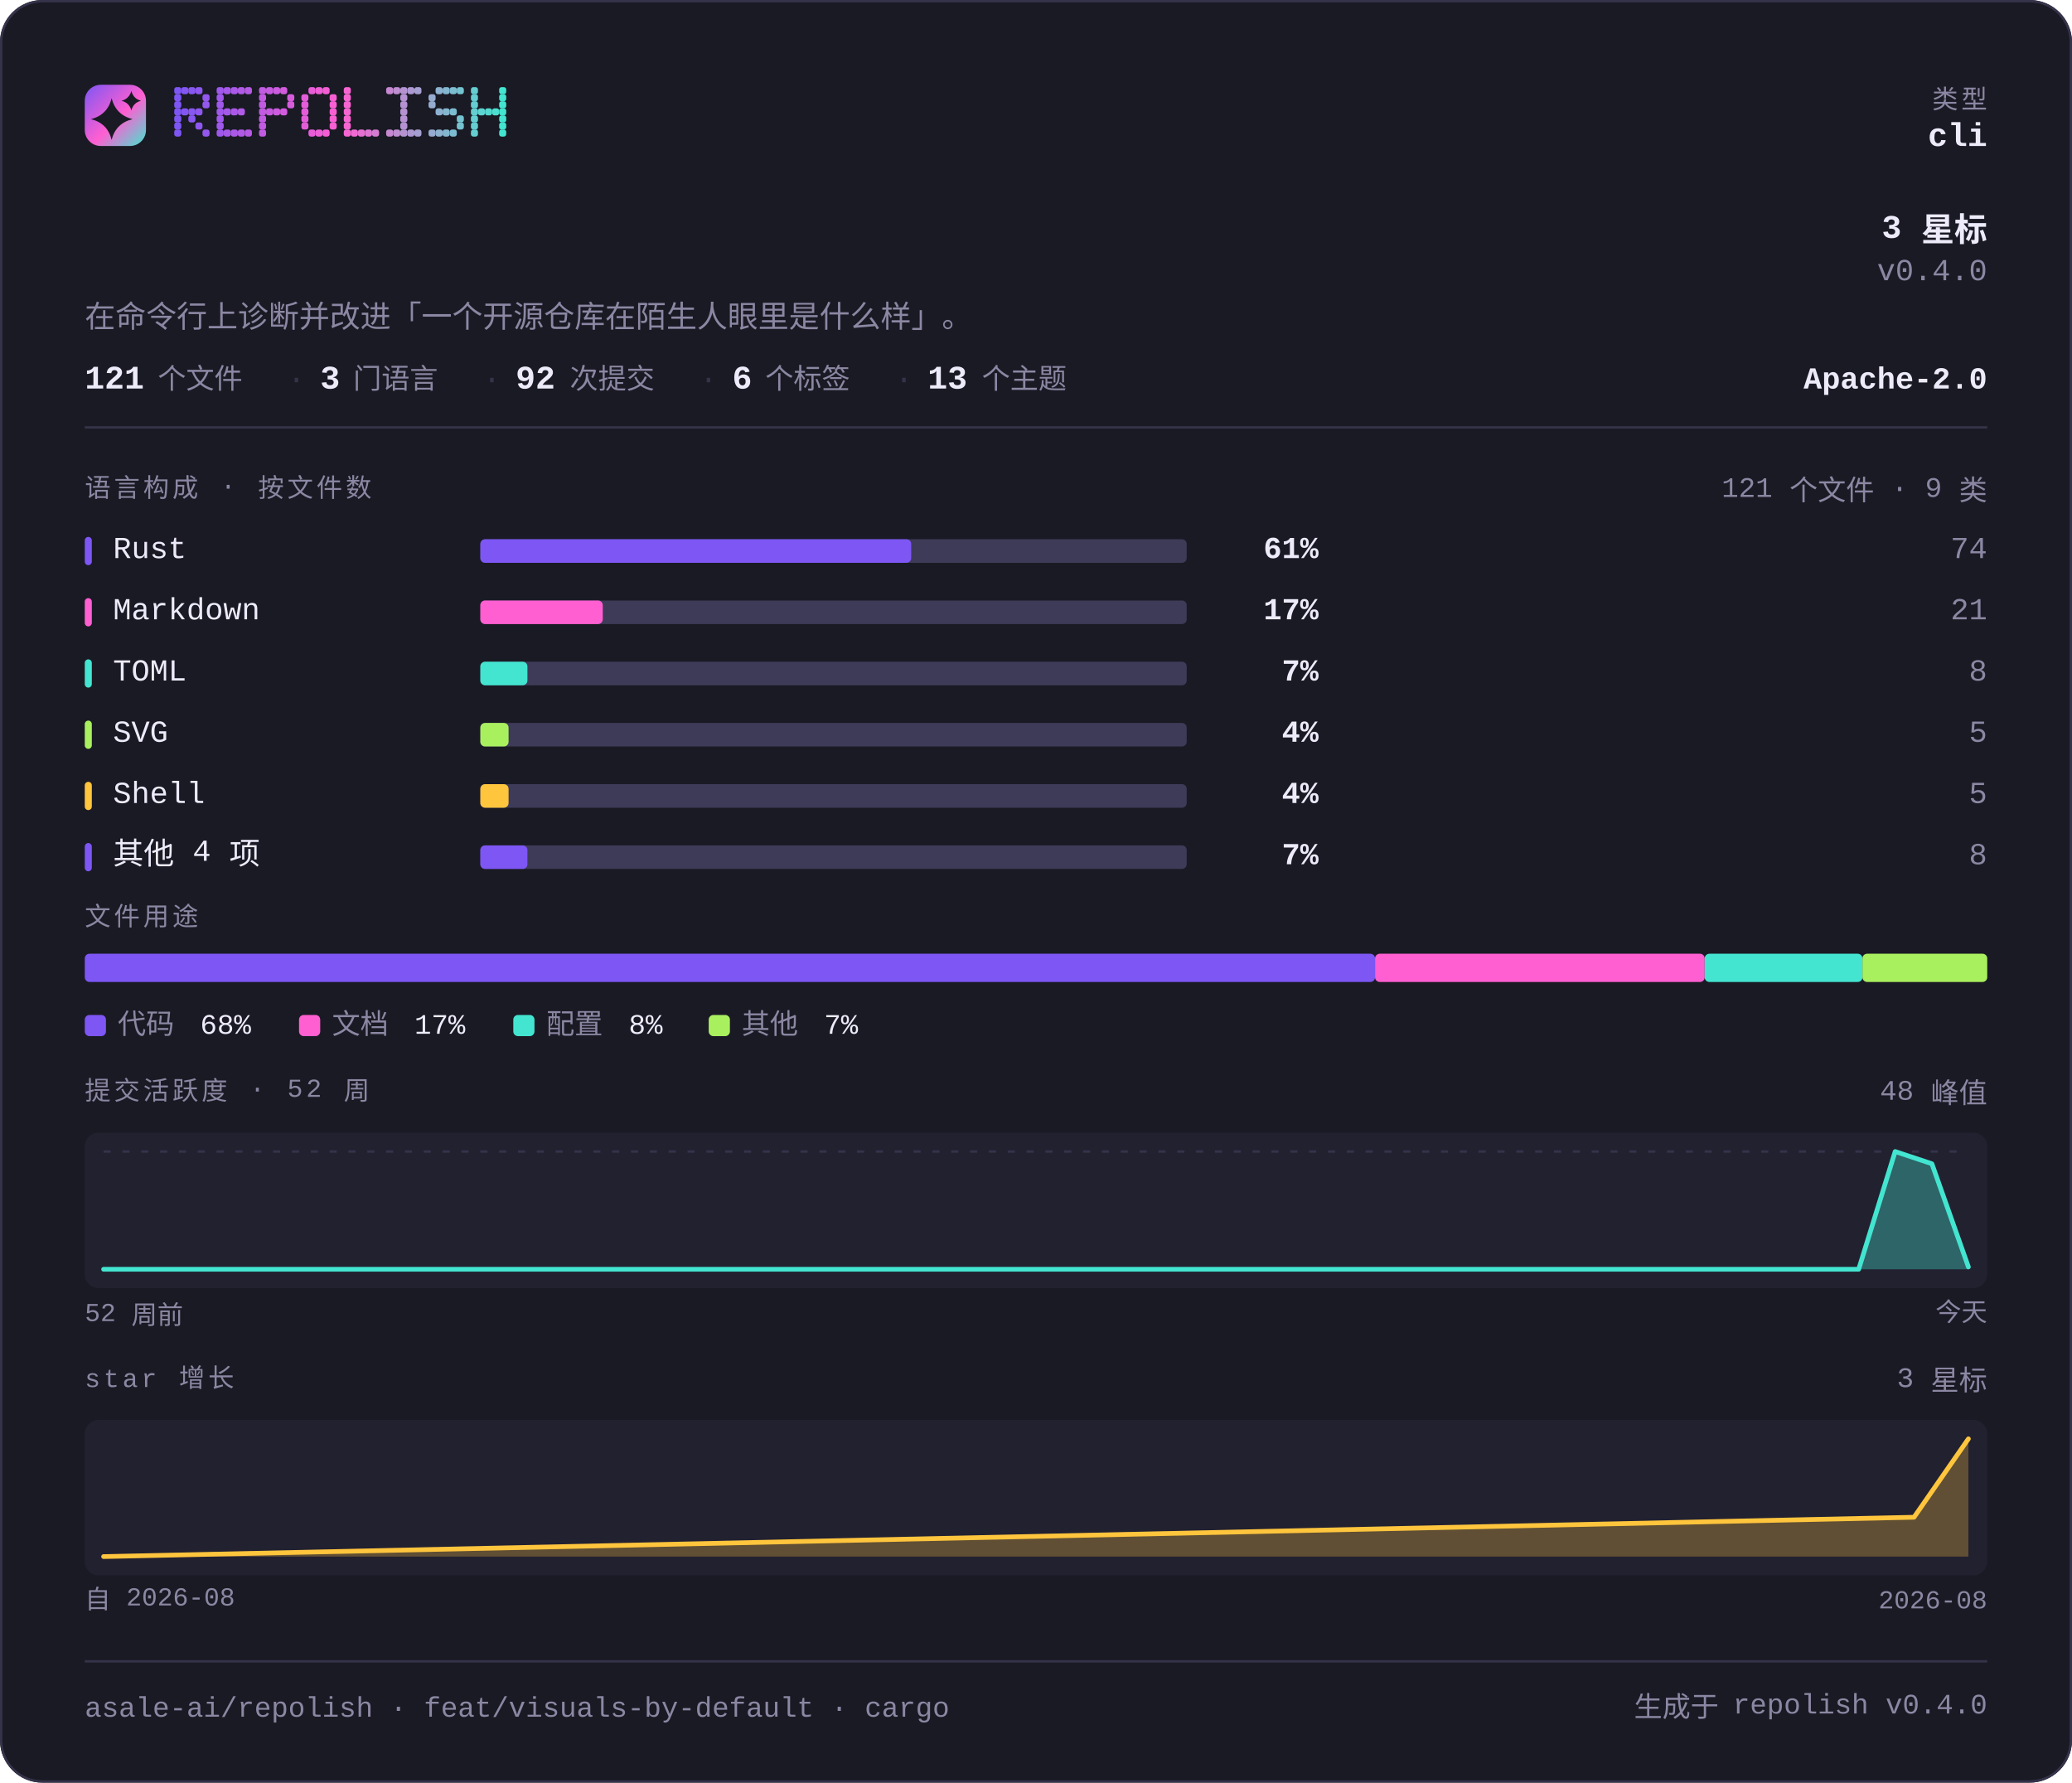
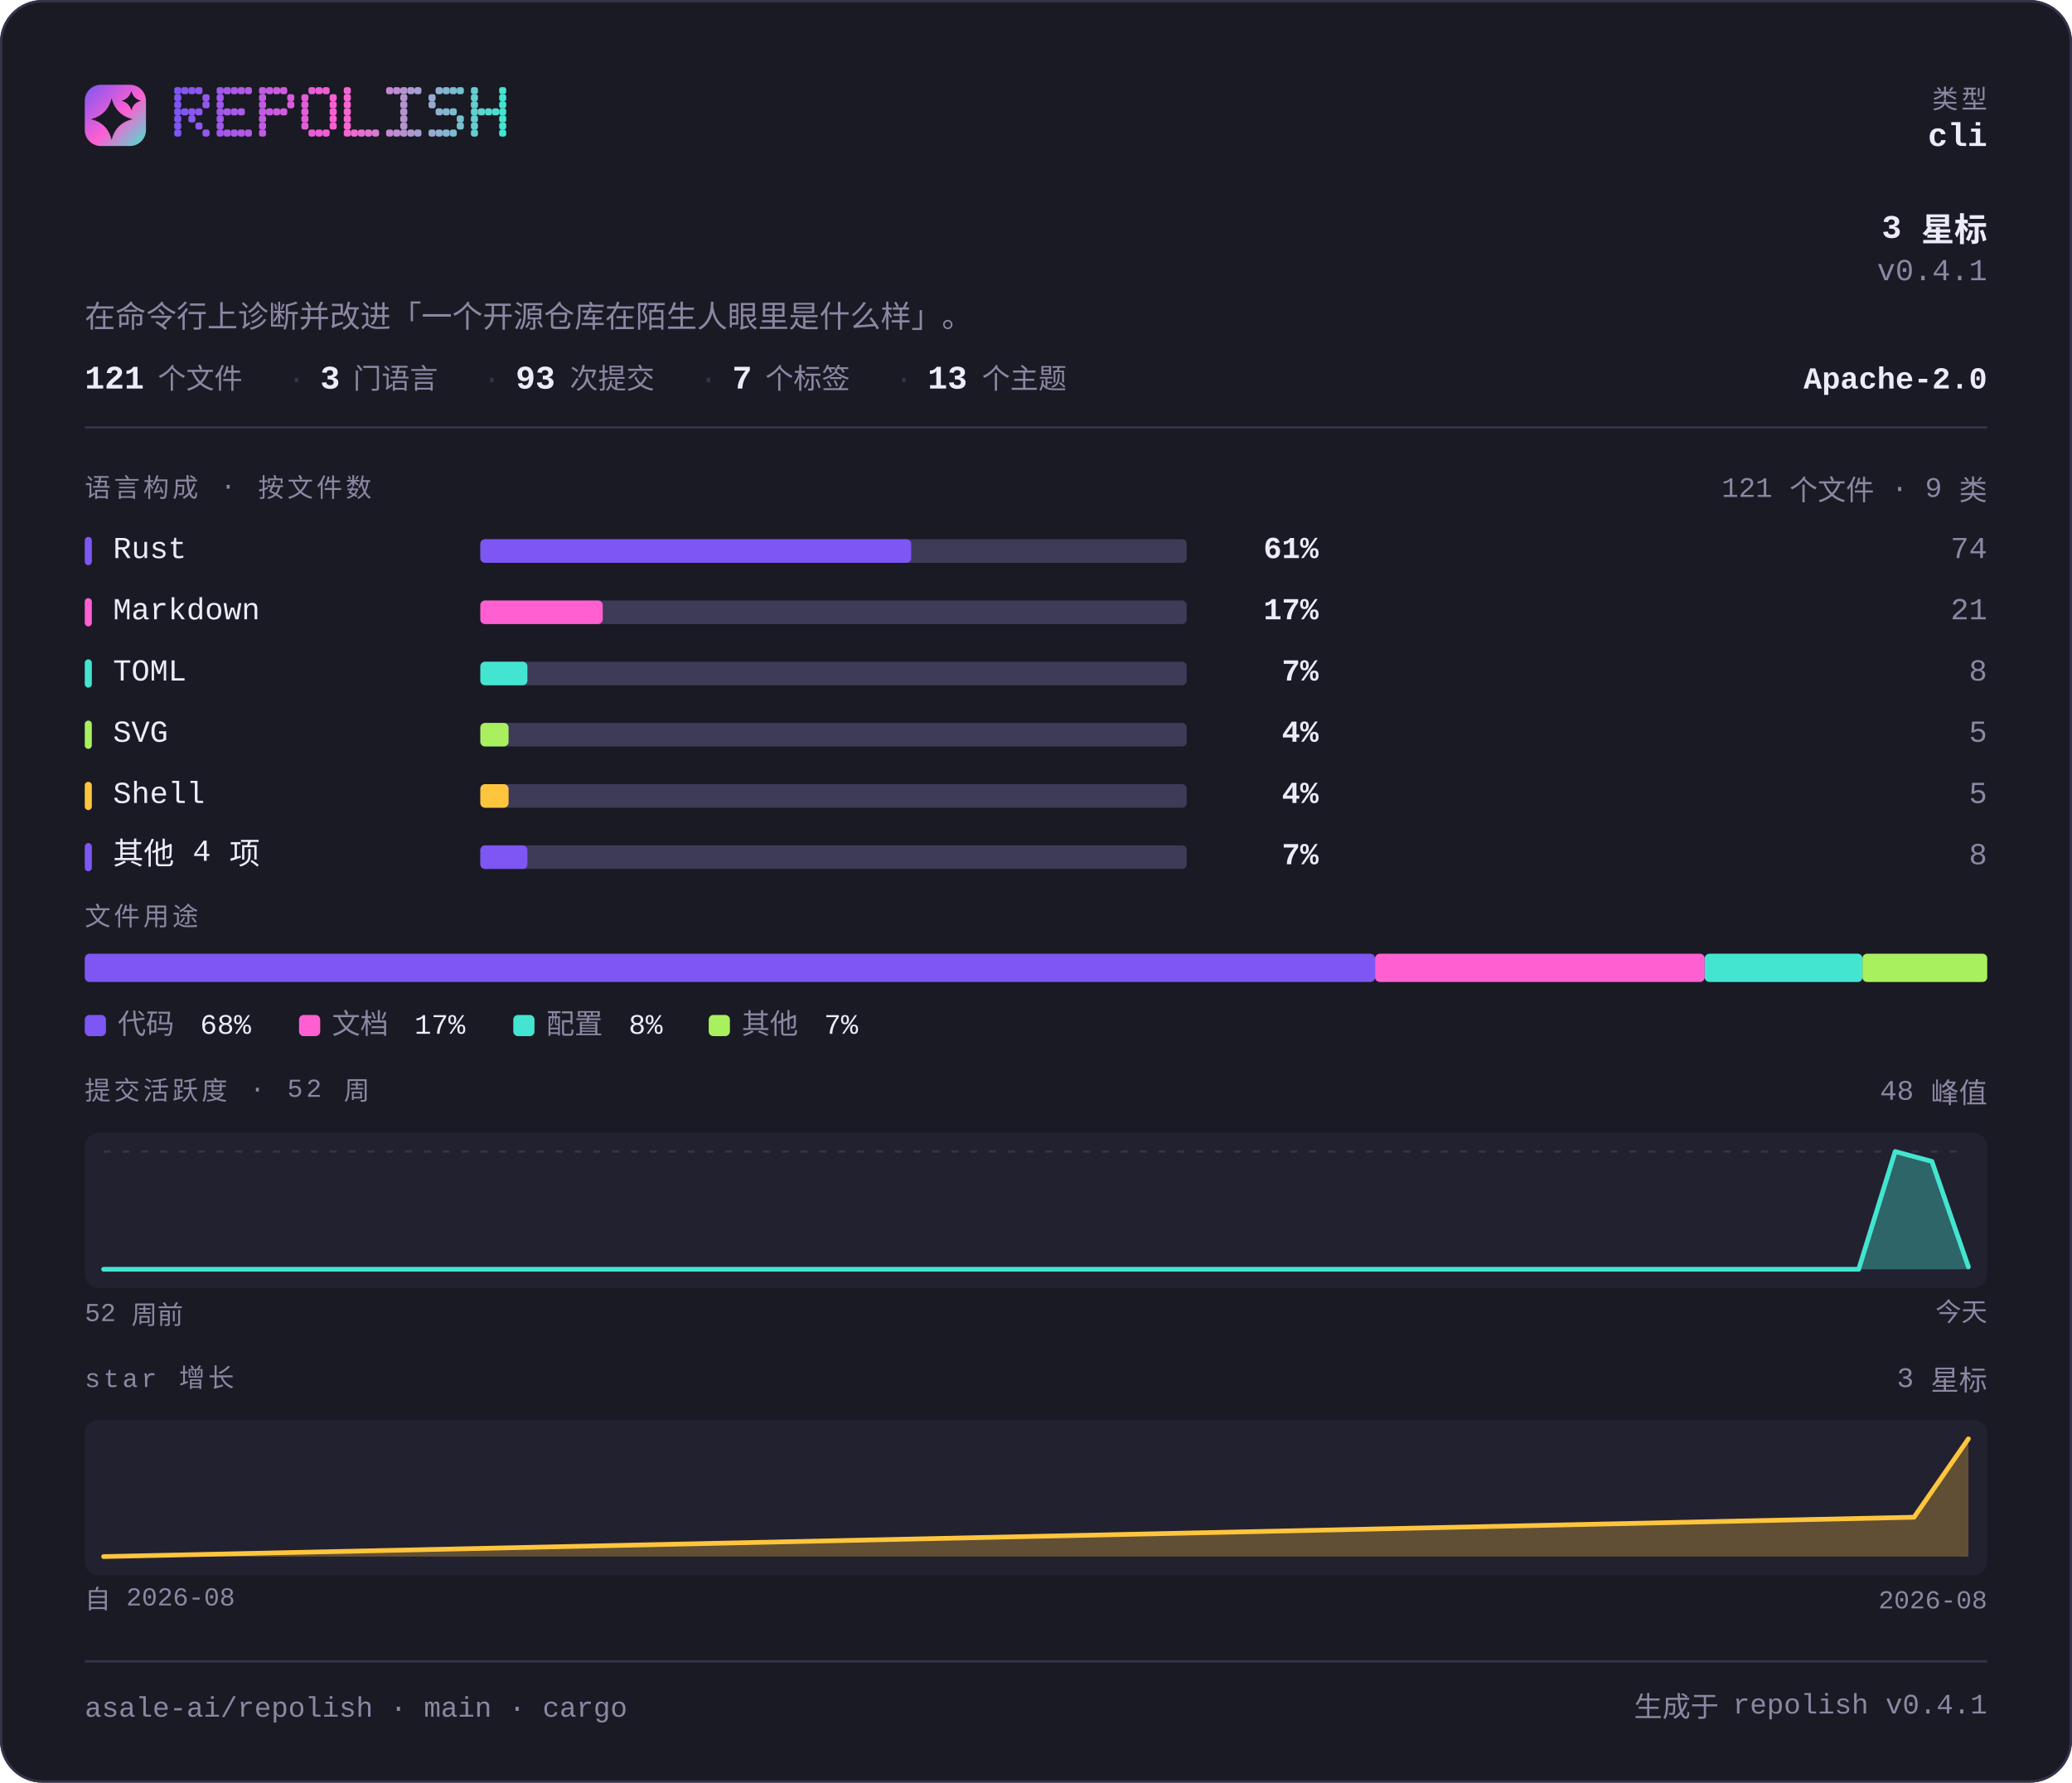
<svg xmlns="http://www.w3.org/2000/svg" width="880" height="757" viewBox="0 0 880 757" lang="zh-CN" role="img" aria-label="asale-ai/repolish — repository overview">
  <defs>
    <linearGradient id="brand" x1="0" y1="0" x2="1" y2="1">
      <stop offset="0" stop-color="#7d56f4" />
      <stop offset="0.55" stop-color="#ff5fd1" />
      <stop offset="1" stop-color="#43e5d0" />
    </linearGradient>
  </defs>
  <style>
    .t { font-family: ui-monospace, SFMono-Regular, "SF Mono", Menlo, Consolas, "Liberation Mono", "Noto Sans Mono CJK SC", "Noto Sans Mono CJK JP", "Microsoft YaHei", "Hiragino Sans", "Yu Gothic", monospace; }
  </style>
  <rect x="0" y="0" width="880" height="757" rx="18.0" fill="#1a1a24" />
  <rect x="0.5" y="0.5" width="879" height="756" rx="17.5" fill="none" stroke="#35334a" />
  <rect x="36" y="36" width="26" height="26" rx="6.8" fill="url(#brand)" />
  <path d="M47.4 41.7Q49.2 48.8 56.3 50.6Q49.2 52.3 47.4 59.4Q45.7 52.3 38.6 50.6Q45.7 48.8 47.4 41.7Z" fill="#1a1a24" />
  <path d="M55.8 38.6Q56.6 41.9 59.9 42.8Q56.6 43.6 55.8 46.9Q54.9 43.6 51.6 42.8Q54.9 41.9 55.8 38.6Z" fill="#1a1a24" />
  <g fill="#7d56f4">
    <rect x="74" y="37" width="3" height="3" rx="1" />
    <rect x="74" y="40" width="3" height="3" rx="1" />
    <rect x="74" y="43" width="3" height="3" rx="1" />
    <rect x="74" y="46" width="3" height="3" rx="1" />
    <rect x="74" y="49" width="3" height="3" rx="1" />
    <rect x="74" y="52" width="3" height="3" rx="1" />
    <rect x="74" y="55" width="3" height="3" rx="1" />
  </g>
  <g fill="#8356f2">
    <rect x="77" y="37" width="3" height="3" rx="1" />
    <rect x="77" y="46" width="3" height="3" rx="1" />
  </g>
  <g fill="#8857f1">
    <rect x="80" y="37" width="3" height="3" rx="1" />
    <rect x="80" y="46" width="3" height="3" rx="1" />
    <rect x="80" y="49" width="3" height="3" rx="1" />
  </g>
  <g fill="#8e57ef">
    <rect x="83" y="37" width="3" height="3" rx="1" />
    <rect x="83" y="46" width="3" height="3" rx="1" />
    <rect x="83" y="52" width="3" height="3" rx="1" />
  </g>
  <g fill="#9458ee">
    <rect x="86" y="40" width="3" height="3" rx="1" />
    <rect x="86" y="43" width="3" height="3" rx="1" />
    <rect x="86" y="55" width="3" height="3" rx="1" />
  </g>
  <g fill="#9f58eb">
    <rect x="92" y="37" width="3" height="3" rx="1" />
    <rect x="92" y="40" width="3" height="3" rx="1" />
    <rect x="92" y="43" width="3" height="3" rx="1" />
    <rect x="92" y="46" width="3" height="3" rx="1" />
    <rect x="92" y="49" width="3" height="3" rx="1" />
    <rect x="92" y="52" width="3" height="3" rx="1" />
    <rect x="92" y="55" width="3" height="3" rx="1" />
  </g>
  <g fill="#a559e9">
    <rect x="95" y="37" width="3" height="3" rx="1" />
    <rect x="95" y="46" width="3" height="3" rx="1" />
    <rect x="95" y="55" width="3" height="3" rx="1" />
  </g>
  <g fill="#aa59e8">
    <rect x="98" y="37" width="3" height="3" rx="1" />
    <rect x="98" y="46" width="3" height="3" rx="1" />
    <rect x="98" y="55" width="3" height="3" rx="1" />
  </g>
  <g fill="#b05ae6">
    <rect x="101" y="37" width="3" height="3" rx="1" />
    <rect x="101" y="46" width="3" height="3" rx="1" />
    <rect x="101" y="55" width="3" height="3" rx="1" />
  </g>
  <g fill="#b65ae5">
    <rect x="104" y="37" width="3" height="3" rx="1" />
    <rect x="104" y="55" width="3" height="3" rx="1" />
  </g>
  <g fill="#c15be2">
    <rect x="110" y="37" width="3" height="3" rx="1" />
    <rect x="110" y="40" width="3" height="3" rx="1" />
    <rect x="110" y="43" width="3" height="3" rx="1" />
    <rect x="110" y="46" width="3" height="3" rx="1" />
    <rect x="110" y="49" width="3" height="3" rx="1" />
    <rect x="110" y="52" width="3" height="3" rx="1" />
    <rect x="110" y="55" width="3" height="3" rx="1" />
  </g>
  <g fill="#c65be0">
    <rect x="113" y="37" width="3" height="3" rx="1" />
    <rect x="113" y="46" width="3" height="3" rx="1" />
  </g>
  <g fill="#cc5bdf">
    <rect x="116" y="37" width="3" height="3" rx="1" />
    <rect x="116" y="46" width="3" height="3" rx="1" />
  </g>
  <g fill="#d25cdd">
    <rect x="119" y="37" width="3" height="3" rx="1" />
    <rect x="119" y="46" width="3" height="3" rx="1" />
  </g>
  <g fill="#d75cdc">
    <rect x="122" y="40" width="3" height="3" rx="1" />
    <rect x="122" y="43" width="3" height="3" rx="1" />
  </g>
  <g fill="#e35dd9">
    <rect x="128" y="40" width="3" height="3" rx="1" />
    <rect x="128" y="43" width="3" height="3" rx="1" />
    <rect x="128" y="46" width="3" height="3" rx="1" />
    <rect x="128" y="49" width="3" height="3" rx="1" />
    <rect x="128" y="52" width="3" height="3" rx="1" />
  </g>
  <g fill="#e85dd7">
    <rect x="131" y="37" width="3" height="3" rx="1" />
    <rect x="131" y="55" width="3" height="3" rx="1" />
  </g>
  <g fill="#ee5ed6">
    <rect x="134" y="37" width="3" height="3" rx="1" />
    <rect x="134" y="55" width="3" height="3" rx="1" />
  </g>
  <g fill="#f45ed4">
    <rect x="137" y="37" width="3" height="3" rx="1" />
    <rect x="137" y="55" width="3" height="3" rx="1" />
  </g>
  <g fill="#f95fd3">
    <rect x="140" y="40" width="3" height="3" rx="1" />
    <rect x="140" y="43" width="3" height="3" rx="1" />
    <rect x="140" y="46" width="3" height="3" rx="1" />
    <rect x="140" y="49" width="3" height="3" rx="1" />
    <rect x="140" y="52" width="3" height="3" rx="1" />
  </g>
  <g fill="#f765d1">
    <rect x="146" y="37" width="3" height="3" rx="1" />
    <rect x="146" y="40" width="3" height="3" rx="1" />
    <rect x="146" y="43" width="3" height="3" rx="1" />
    <rect x="146" y="46" width="3" height="3" rx="1" />
    <rect x="146" y="49" width="3" height="3" rx="1" />
    <rect x="146" y="52" width="3" height="3" rx="1" />
    <rect x="146" y="55" width="3" height="3" rx="1" />
  </g>
  <g fill="#ef6bd1">
    <rect x="149" y="55" width="3" height="3" rx="1" />
  </g>
  <g fill="#e670d1">
    <rect x="152" y="55" width="3" height="3" rx="1" />
  </g>
  <g fill="#de76d1">
    <rect x="155" y="55" width="3" height="3" rx="1" />
  </g>
  <g fill="#d67cd1">
    <rect x="158" y="55" width="3" height="3" rx="1" />
  </g>
  <g fill="#c688d1">
    <rect x="164" y="37" width="3" height="3" rx="1" />
    <rect x="164" y="55" width="3" height="3" rx="1" />
  </g>
  <g fill="#be8ed1">
    <rect x="167" y="37" width="3" height="3" rx="1" />
    <rect x="167" y="55" width="3" height="3" rx="1" />
  </g>
  <g fill="#b593d1">
    <rect x="170" y="37" width="3" height="3" rx="1" />
    <rect x="170" y="40" width="3" height="3" rx="1" />
    <rect x="170" y="43" width="3" height="3" rx="1" />
    <rect x="170" y="46" width="3" height="3" rx="1" />
    <rect x="170" y="49" width="3" height="3" rx="1" />
    <rect x="170" y="52" width="3" height="3" rx="1" />
    <rect x="170" y="55" width="3" height="3" rx="1" />
  </g>
  <g fill="#ad99d1">
    <rect x="173" y="37" width="3" height="3" rx="1" />
    <rect x="173" y="55" width="3" height="3" rx="1" />
  </g>
  <g fill="#a59fd1">
    <rect x="176" y="37" width="3" height="3" rx="1" />
    <rect x="176" y="55" width="3" height="3" rx="1" />
  </g>
  <g fill="#95abd0">
    <rect x="182" y="40" width="3" height="3" rx="1" />
    <rect x="182" y="43" width="3" height="3" rx="1" />
    <rect x="182" y="55" width="3" height="3" rx="1" />
  </g>
  <g fill="#8db1d0">
    <rect x="185" y="37" width="3" height="3" rx="1" />
    <rect x="185" y="46" width="3" height="3" rx="1" />
    <rect x="185" y="55" width="3" height="3" rx="1" />
  </g>
  <g fill="#84b6d0">
    <rect x="188" y="37" width="3" height="3" rx="1" />
    <rect x="188" y="46" width="3" height="3" rx="1" />
    <rect x="188" y="55" width="3" height="3" rx="1" />
  </g>
  <g fill="#7cbcd0">
    <rect x="191" y="37" width="3" height="3" rx="1" />
    <rect x="191" y="46" width="3" height="3" rx="1" />
    <rect x="191" y="55" width="3" height="3" rx="1" />
  </g>
  <g fill="#74c2d0">
    <rect x="194" y="37" width="3" height="3" rx="1" />
    <rect x="194" y="49" width="3" height="3" rx="1" />
    <rect x="194" y="52" width="3" height="3" rx="1" />
  </g>
  <g fill="#64ced0">
    <rect x="200" y="37" width="3" height="3" rx="1" />
    <rect x="200" y="40" width="3" height="3" rx="1" />
    <rect x="200" y="43" width="3" height="3" rx="1" />
    <rect x="200" y="46" width="3" height="3" rx="1" />
    <rect x="200" y="49" width="3" height="3" rx="1" />
    <rect x="200" y="52" width="3" height="3" rx="1" />
    <rect x="200" y="55" width="3" height="3" rx="1" />
  </g>
  <g fill="#5cd4d0">
    <rect x="203" y="46" width="3" height="3" rx="1" />
  </g>
  <g fill="#53d9d0">
    <rect x="206" y="46" width="3" height="3" rx="1" />
  </g>
  <g fill="#4bdfd0">
    <rect x="209" y="46" width="3" height="3" rx="1" />
  </g>
  <g fill="#43e5d0">
    <rect x="212" y="37" width="3" height="3" rx="1" />
    <rect x="212" y="40" width="3" height="3" rx="1" />
    <rect x="212" y="43" width="3" height="3" rx="1" />
    <rect x="212" y="46" width="3" height="3" rx="1" />
    <rect x="212" y="49" width="3" height="3" rx="1" />
    <rect x="212" y="52" width="3" height="3" rx="1" />
    <rect x="212" y="55" width="3" height="3" rx="1" />
  </g>
  <text class="t" x="844" y="46" font-size="11" fill="#8b87a3" text-anchor="end" letter-spacing="1.4">类型</text>
  <text class="t" x="844" y="62" font-size="14" fill="#edebfa" text-anchor="end" font-weight="700">cli</text>
  <text class="t" x="844" y="101" font-size="14" fill="#edebfa" text-anchor="end" font-weight="700">3 星标</text>
-   <text class="t" x="844" y="119" font-size="13" fill="#8b87a3" text-anchor="end">v0.4.0</text>
+   <text class="t" x="844" y="119" font-size="13" fill="#8b87a3" text-anchor="end">v0.4.1</text>
  <text class="t" x="36" y="139" font-size="13" fill="#8b87a3" text-anchor="start">在命令行上诊断并改进「一个开源仓库在陌生人眼里是什么样」。</text>
  <text class="t" x="36" y="165" font-size="14" fill="#edebfa" text-anchor="start" font-weight="700">121</text>
  <text class="t" x="67" y="165" font-size="12" fill="#8b87a3" text-anchor="start">个文件</text>
  <text class="t" x="122" y="165" font-size="13" fill="#35334a" text-anchor="start">·</text>
  <text class="t" x="136" y="165" font-size="14" fill="#edebfa" text-anchor="start" font-weight="700">3</text>
  <text class="t" x="150" y="165" font-size="12" fill="#8b87a3" text-anchor="start">门语言</text>
  <text class="t" x="205" y="165" font-size="13" fill="#35334a" text-anchor="start">·</text>
-   <text class="t" x="219" y="165" font-size="14" fill="#edebfa" text-anchor="start" font-weight="700">92</text>
+   <text class="t" x="219" y="165" font-size="14" fill="#edebfa" text-anchor="start" font-weight="700">93</text>
  <text class="t" x="242" y="165" font-size="12" fill="#8b87a3" text-anchor="start">次提交</text>
  <text class="t" x="297" y="165" font-size="13" fill="#35334a" text-anchor="start">·</text>
-   <text class="t" x="311" y="165" font-size="14" fill="#edebfa" text-anchor="start" font-weight="700">6</text>
+   <text class="t" x="311" y="165" font-size="14" fill="#edebfa" text-anchor="start" font-weight="700">7</text>
  <text class="t" x="325" y="165" font-size="12" fill="#8b87a3" text-anchor="start">个标签</text>
  <text class="t" x="380" y="165" font-size="13" fill="#35334a" text-anchor="start">·</text>
  <text class="t" x="394" y="165" font-size="14" fill="#edebfa" text-anchor="start" font-weight="700">13</text>
  <text class="t" x="417" y="165" font-size="12" fill="#8b87a3" text-anchor="start">个主题</text>
  <text class="t" x="844" y="165" font-size="13" fill="#edebfa" text-anchor="end" font-weight="700">Apache-2.0</text>
  <rect x="36" y="181" width="808" height="1" fill="#35334a" />
  <text class="t" x="36" y="211" font-size="11" fill="#8b87a3" text-anchor="start" letter-spacing="1.4">语言构成 · 按文件数</text>
  <text class="t" x="844" y="211" font-size="12" fill="#8b87a3" text-anchor="end">121 个文件 · 9 类</text>
  <rect x="36" y="228" width="3" height="12" rx="1.5" fill="#7d56f4" />
  <text class="t" x="48" y="237" font-size="13" fill="#edebfa" text-anchor="start">Rust</text>
  <rect x="204" y="229" width="300" height="10" rx="2.0" fill="#3e3b58" />
  <rect x="204" y="229" width="183" height="10" rx="2.0" fill="#7d56f4" />
  <text class="t" x="560" y="237" font-size="13" fill="#edebfa" text-anchor="end" font-weight="700">61%</text>
  <text class="t" x="844" y="237" font-size="13" fill="#8b87a3" text-anchor="end">74</text>
  <rect x="36" y="254" width="3" height="12" rx="1.5" fill="#ff5fd1" />
  <text class="t" x="48" y="263" font-size="13" fill="#edebfa" text-anchor="start">Markdown</text>
  <rect x="204" y="255" width="300" height="10" rx="2.0" fill="#3e3b58" />
  <rect x="204" y="255" width="52" height="10" rx="2.0" fill="#ff5fd1" />
  <text class="t" x="560" y="263" font-size="13" fill="#edebfa" text-anchor="end" font-weight="700">17%</text>
  <text class="t" x="844" y="263" font-size="13" fill="#8b87a3" text-anchor="end">21</text>
  <rect x="36" y="280" width="3" height="12" rx="1.5" fill="#43e5d0" />
  <text class="t" x="48" y="289" font-size="13" fill="#edebfa" text-anchor="start">TOML</text>
  <rect x="204" y="281" width="300" height="10" rx="2.0" fill="#3e3b58" />
  <rect x="204" y="281" width="20" height="10" rx="2.0" fill="#43e5d0" />
  <text class="t" x="560" y="289" font-size="13" fill="#edebfa" text-anchor="end" font-weight="700">7%</text>
  <text class="t" x="844" y="289" font-size="13" fill="#8b87a3" text-anchor="end">8</text>
  <rect x="36" y="306" width="3" height="12" rx="1.5" fill="#a9f05f" />
  <text class="t" x="48" y="315" font-size="13" fill="#edebfa" text-anchor="start">SVG</text>
  <rect x="204" y="307" width="300" height="10" rx="2.0" fill="#3e3b58" />
  <rect x="204" y="307" width="12" height="10" rx="2.0" fill="#a9f05f" />
  <text class="t" x="560" y="315" font-size="13" fill="#edebfa" text-anchor="end" font-weight="700">4%</text>
  <text class="t" x="844" y="315" font-size="13" fill="#8b87a3" text-anchor="end">5</text>
  <rect x="36" y="332" width="3" height="12" rx="1.5" fill="#ffc53d" />
  <text class="t" x="48" y="341" font-size="13" fill="#edebfa" text-anchor="start">Shell</text>
  <rect x="204" y="333" width="300" height="10" rx="2.0" fill="#3e3b58" />
  <rect x="204" y="333" width="12" height="10" rx="2.0" fill="#ffc53d" />
  <text class="t" x="560" y="341" font-size="13" fill="#edebfa" text-anchor="end" font-weight="700">4%</text>
  <text class="t" x="844" y="341" font-size="13" fill="#8b87a3" text-anchor="end">5</text>
  <rect x="36" y="358" width="3" height="12" rx="1.5" fill="#7d56f4" />
  <text class="t" x="48" y="367" font-size="13" fill="#edebfa" text-anchor="start">其他 4 项</text>
  <rect x="204" y="359" width="300" height="10" rx="2.0" fill="#3e3b58" />
  <rect x="204" y="359" width="20" height="10" rx="2.0" fill="#7d56f4" />
  <text class="t" x="560" y="367" font-size="13" fill="#edebfa" text-anchor="end" font-weight="700">7%</text>
  <text class="t" x="844" y="367" font-size="13" fill="#8b87a3" text-anchor="end">8</text>
  <text class="t" x="36" y="393" font-size="11" fill="#8b87a3" text-anchor="start" letter-spacing="1.4">文件用途</text>
  <rect x="36" y="405" width="548" height="12" rx="2.0" fill="#7d56f4" />
  <rect x="584" y="405" width="140" height="12" rx="2.0" fill="#ff5fd1" />
  <rect x="724" y="405" width="67" height="12" rx="2.0" fill="#43e5d0" />
  <rect x="791" y="405" width="53" height="12" rx="2.0" fill="#a9f05f" />
  <rect x="36" y="431" width="9" height="9" rx="2.0" fill="#7d56f4" />
  <text class="t" x="50" y="439" font-size="12" fill="#8b87a3" text-anchor="start">代码</text>
  <text class="t" x="85" y="439" font-size="12" fill="#edebfa" text-anchor="start">68%</text>
  <rect x="127" y="431" width="9" height="9" rx="2.0" fill="#ff5fd1" />
  <text class="t" x="141" y="439" font-size="12" fill="#8b87a3" text-anchor="start">文档</text>
  <text class="t" x="176" y="439" font-size="12" fill="#edebfa" text-anchor="start">17%</text>
  <rect x="218" y="431" width="9" height="9" rx="2.0" fill="#43e5d0" />
  <text class="t" x="232" y="439" font-size="12" fill="#8b87a3" text-anchor="start">配置</text>
  <text class="t" x="267" y="439" font-size="12" fill="#edebfa" text-anchor="start">8%</text>
  <rect x="301" y="431" width="9" height="9" rx="2.0" fill="#a9f05f" />
  <text class="t" x="315" y="439" font-size="12" fill="#8b87a3" text-anchor="start">其他</text>
  <text class="t" x="350" y="439" font-size="12" fill="#edebfa" text-anchor="start">7%</text>
  <text class="t" x="36" y="467" font-size="11" fill="#8b87a3" text-anchor="start" letter-spacing="1.4">提交活跃度 · 52 周</text>
  <text class="t" x="844" y="467" font-size="12" fill="#8b87a3" text-anchor="end">48 峰值</text>
  <rect x="36" y="481" width="808" height="66" rx="6.0" fill="#222130" />
  <line x1="44" y1="489" x2="836" y2="489" stroke="#35334a" stroke-width="1" stroke-dasharray="3 5" />
-   <path d="M44.0 539.0 L59.5 539.0 L75.1 539.0 L90.6 539.0 L106.1 539.0 L121.6 539.0 L137.2 539.0 L152.7 539.0 L168.2 539.0 L183.8 539.0 L199.3 539.0 L214.8 539.0 L230.4 539.0 L245.9 539.0 L261.4 539.0 L276.9 539.0 L292.5 539.0 L308.0 539.0 L323.5 539.0 L339.1 539.0 L354.6 539.0 L370.1 539.0 L385.6 539.0 L401.2 539.0 L416.7 539.0 L432.2 539.0 L447.8 539.0 L463.3 539.0 L478.8 539.0 L494.4 539.0 L509.9 539.0 L525.4 539.0 L540.9 539.0 L556.5 539.0 L572.0 539.0 L587.5 539.0 L603.1 539.0 L618.6 539.0 L634.1 539.0 L649.6 539.0 L665.2 539.0 L680.7 539.0 L696.2 539.0 L711.8 539.0 L727.3 539.0 L742.8 539.0 L758.4 539.0 L773.9 539.0 L789.4 539.0 L804.9 489.0 L820.5 494.2 L836.0 538.0 L836.0 539 L44 539 Z" fill="#43e5d0" fill-opacity="0.35" />
-   <path d="M44.0 539.0 L59.5 539.0 L75.1 539.0 L90.6 539.0 L106.1 539.0 L121.6 539.0 L137.2 539.0 L152.7 539.0 L168.2 539.0 L183.8 539.0 L199.3 539.0 L214.8 539.0 L230.4 539.0 L245.9 539.0 L261.4 539.0 L276.9 539.0 L292.5 539.0 L308.0 539.0 L323.5 539.0 L339.1 539.0 L354.6 539.0 L370.1 539.0 L385.6 539.0 L401.2 539.0 L416.7 539.0 L432.2 539.0 L447.8 539.0 L463.3 539.0 L478.8 539.0 L494.4 539.0 L509.9 539.0 L525.4 539.0 L540.9 539.0 L556.5 539.0 L572.0 539.0 L587.5 539.0 L603.1 539.0 L618.6 539.0 L634.1 539.0 L649.6 539.0 L665.2 539.0 L680.7 539.0 L696.2 539.0 L711.8 539.0 L727.3 539.0 L742.8 539.0 L758.4 539.0 L773.9 539.0 L789.4 539.0 L804.9 489.0 L820.5 494.2 L836.0 538.0" fill="none" stroke="#43e5d0" stroke-width="2" stroke-linejoin="round" stroke-linecap="round" />
+   <path d="M44.0 539.0 L59.5 539.0 L75.1 539.0 L90.6 539.0 L106.1 539.0 L121.6 539.0 L137.2 539.0 L152.7 539.0 L168.2 539.0 L183.8 539.0 L199.3 539.0 L214.8 539.0 L230.4 539.0 L245.9 539.0 L261.4 539.0 L276.9 539.0 L292.5 539.0 L308.0 539.0 L323.5 539.0 L339.1 539.0 L354.6 539.0 L370.1 539.0 L385.6 539.0 L401.2 539.0 L416.7 539.0 L432.2 539.0 L447.8 539.0 L463.3 539.0 L478.8 539.0 L494.4 539.0 L509.9 539.0 L525.4 539.0 L540.9 539.0 L556.5 539.0 L572.0 539.0 L587.5 539.0 L603.1 539.0 L618.6 539.0 L634.1 539.0 L649.6 539.0 L665.2 539.0 L680.7 539.0 L696.2 539.0 L711.8 539.0 L727.3 539.0 L742.8 539.0 L758.4 539.0 L773.9 539.0 L789.4 539.0 L804.9 489.0 L820.5 493.2 L836.0 538.0 L836.0 539 L44 539 Z" fill="#43e5d0" fill-opacity="0.35" />
+   <path d="M44.0 539.0 L59.5 539.0 L75.1 539.0 L90.6 539.0 L106.1 539.0 L121.6 539.0 L137.2 539.0 L152.7 539.0 L168.2 539.0 L183.8 539.0 L199.3 539.0 L214.8 539.0 L230.4 539.0 L245.9 539.0 L261.4 539.0 L276.9 539.0 L292.5 539.0 L308.0 539.0 L323.5 539.0 L339.1 539.0 L354.6 539.0 L370.1 539.0 L385.6 539.0 L401.2 539.0 L416.7 539.0 L432.2 539.0 L447.8 539.0 L463.3 539.0 L478.8 539.0 L494.4 539.0 L509.9 539.0 L525.4 539.0 L540.9 539.0 L556.5 539.0 L572.0 539.0 L587.5 539.0 L603.1 539.0 L618.6 539.0 L634.1 539.0 L649.6 539.0 L665.2 539.0 L680.7 539.0 L696.2 539.0 L711.8 539.0 L727.3 539.0 L742.8 539.0 L758.4 539.0 L773.9 539.0 L789.4 539.0 L804.9 489.0 L820.5 493.2 L836.0 538.0" fill="none" stroke="#43e5d0" stroke-width="2" stroke-linejoin="round" stroke-linecap="round" />
  <text class="t" x="36" y="561" font-size="11" fill="#8b87a3" text-anchor="start">52 周前</text>
  <text class="t" x="844" y="561" font-size="11" fill="#8b87a3" text-anchor="end">今天</text>
  <text class="t" x="36" y="589" font-size="11" fill="#8b87a3" text-anchor="start" letter-spacing="1.4">star 增长</text>
  <text class="t" x="844" y="589" font-size="12" fill="#8b87a3" text-anchor="end">3 星标</text>
  <rect x="36" y="603" width="808" height="66" rx="6.0" fill="#222130" />
  <path d="M44.0 661.0 L812.9 644.3 L836.0 611.0 L836.0 661 L44.0 661 Z" fill="#ffc53d" fill-opacity="0.28" />
  <path d="M44.0 661.0 L812.9 644.3 L836.0 611.0" fill="none" stroke="#ffc53d" stroke-width="2" stroke-linejoin="round" stroke-linecap="round" />
  <text class="t" x="36" y="683" font-size="11" fill="#8b87a3" text-anchor="start">自 2026-08</text>
  <text class="t" x="844" y="683" font-size="11" fill="#8b87a3" text-anchor="end">2026-08</text>
  <rect x="36" y="705" width="808" height="1" fill="#35334a" />
-   <text class="t" x="36" y="729" font-size="12" fill="#8b87a3" text-anchor="start">asale-ai/repolish · feat/visuals-by-default · cargo</text>
-   <text class="t" x="844" y="729" font-size="12" fill="#8b87a3" text-anchor="end">生成于 repolish v0.4.0</text>
+   <text class="t" x="36" y="729" font-size="12" fill="#8b87a3" text-anchor="start">asale-ai/repolish · main · cargo</text>
+   <text class="t" x="844" y="729" font-size="12" fill="#8b87a3" text-anchor="end">生成于 repolish v0.4.1</text>
</svg>
